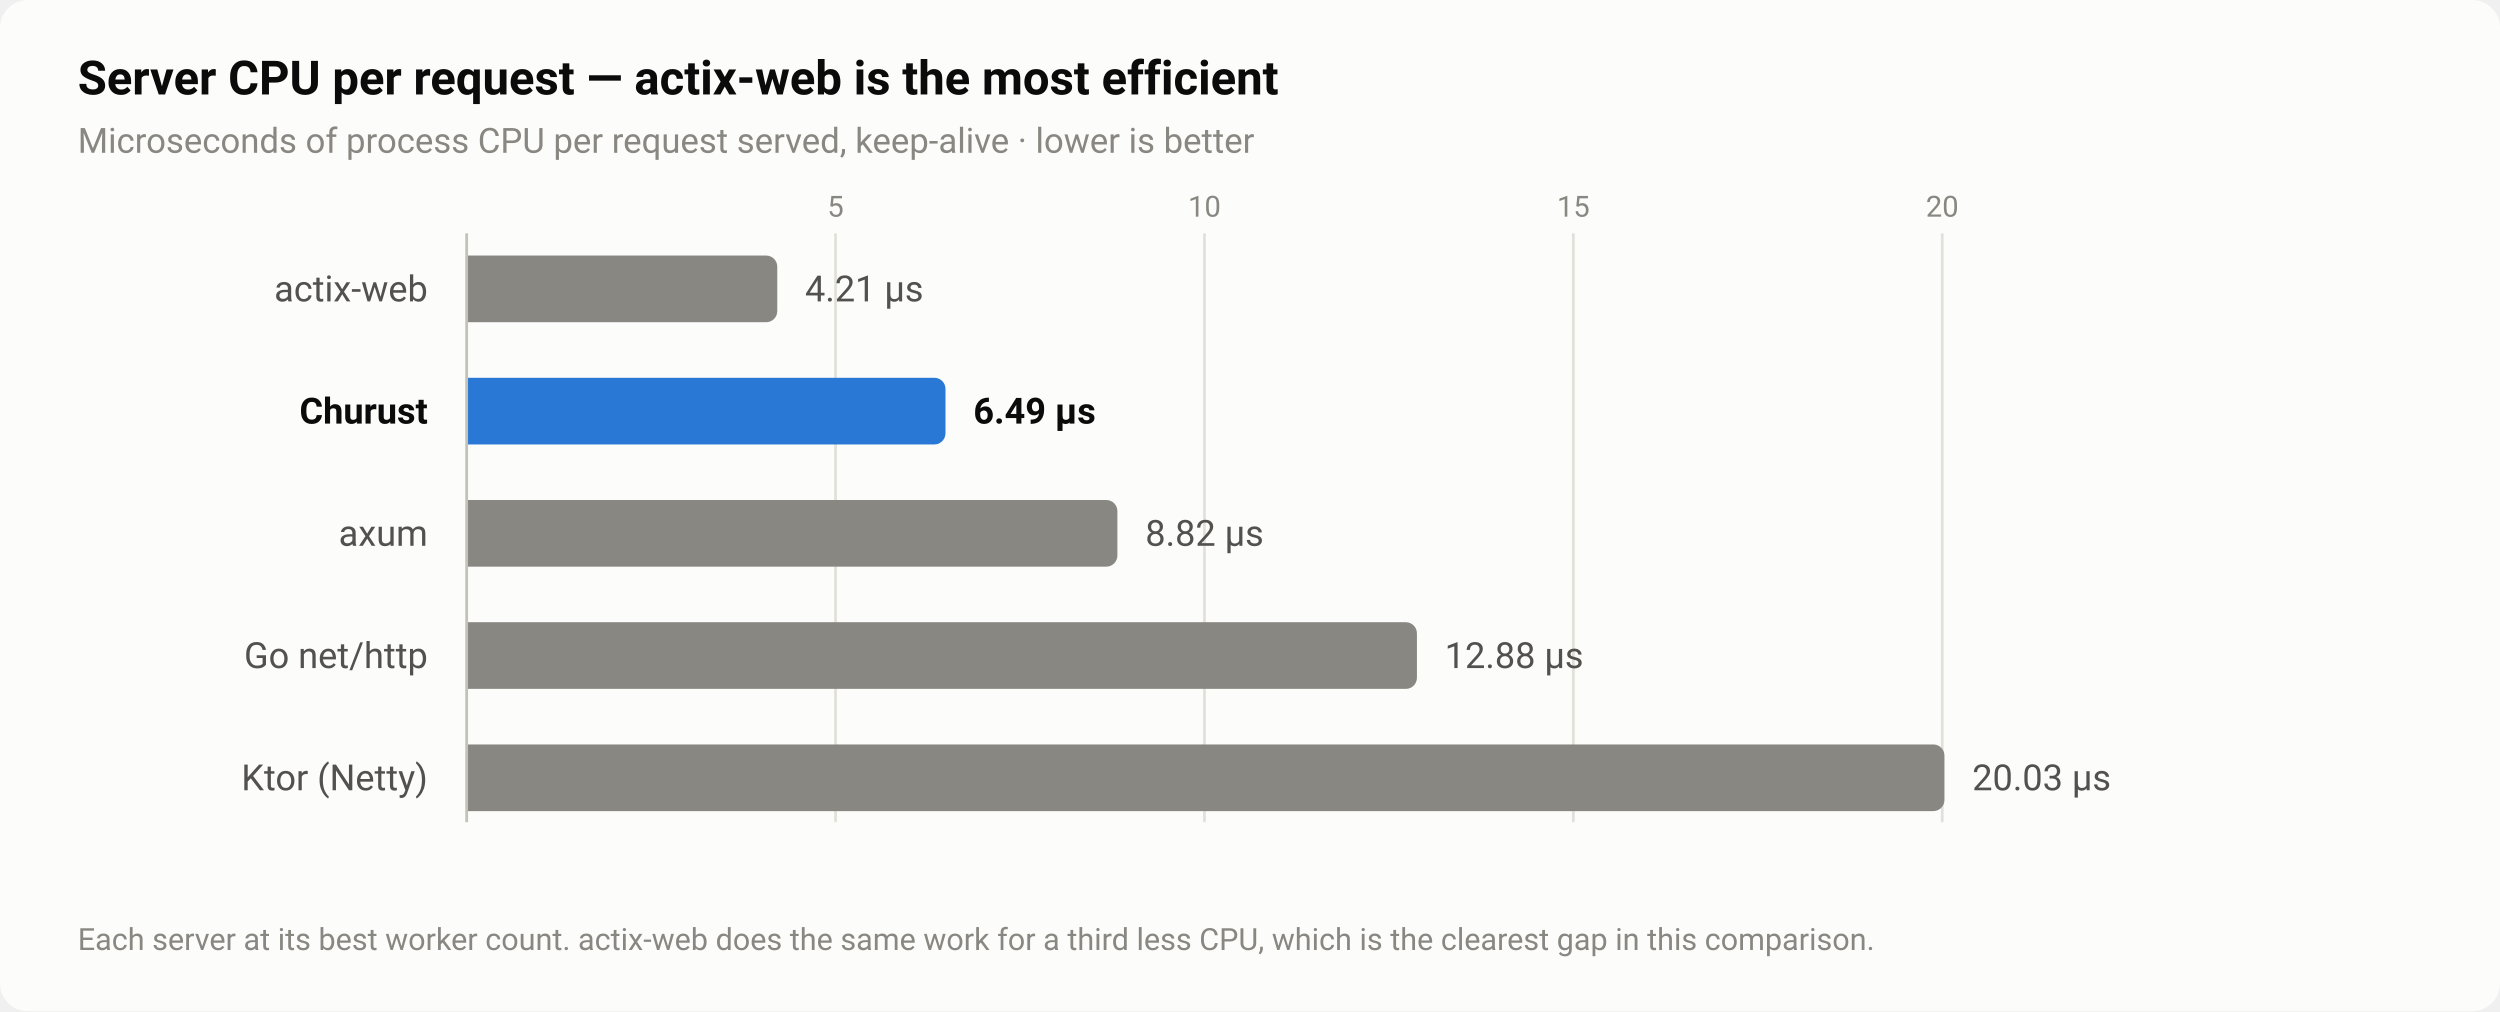
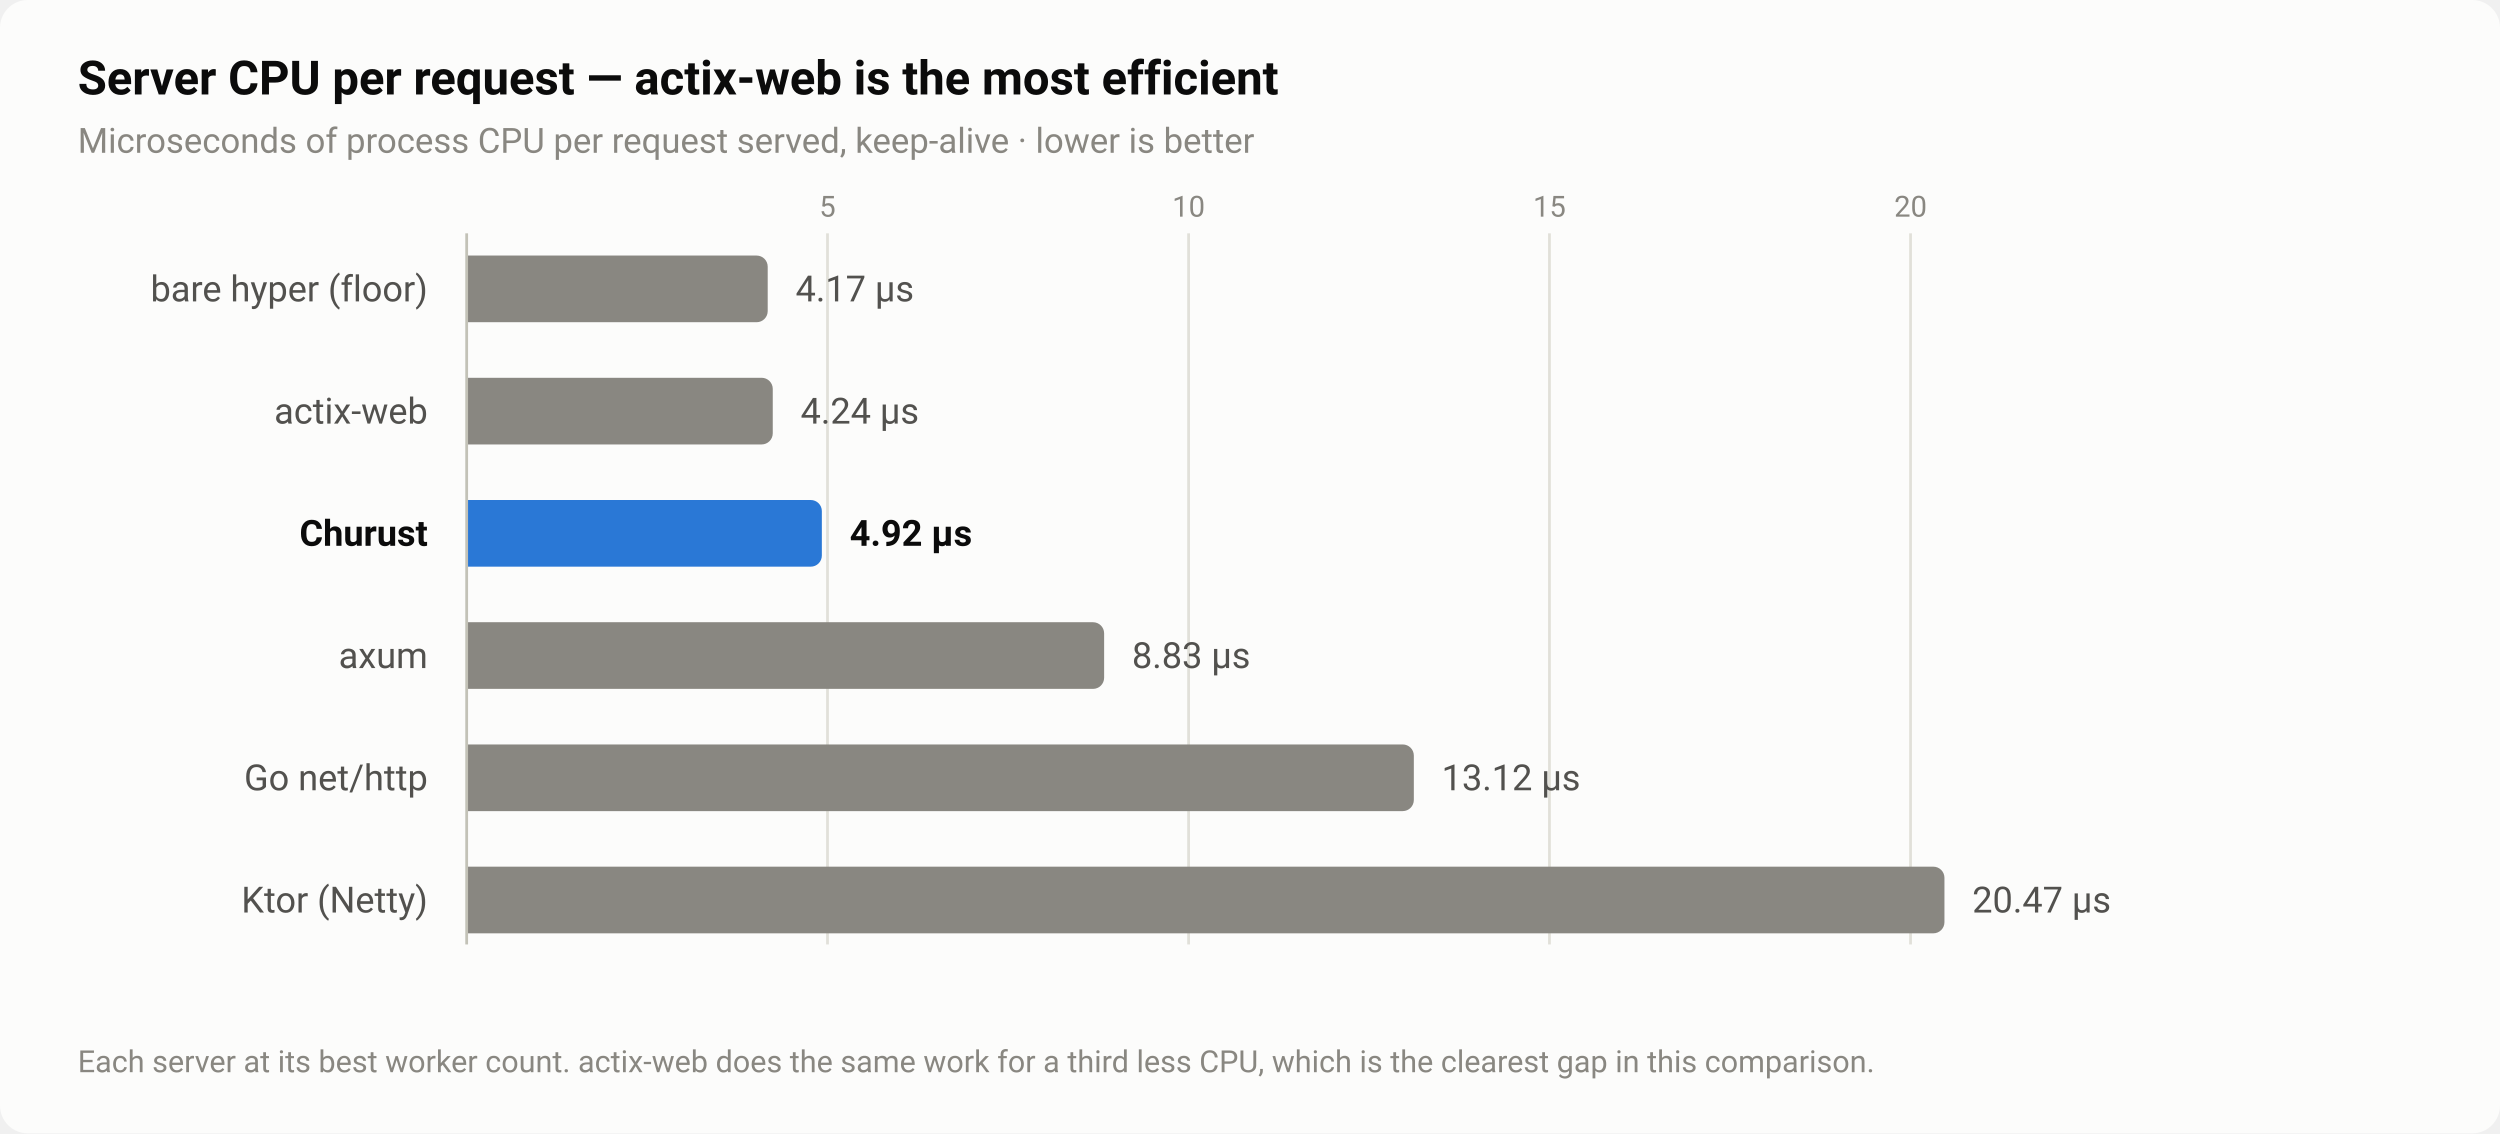
- <svg xmlns="http://www.w3.org/2000/svg" viewBox="0 0 900 364" width="900" height="364" role="img" aria-labelledby="cpu-t cpu-d">
+ <svg xmlns="http://www.w3.org/2000/svg" viewBox="0 0 900 408" width="900" height="408" role="img" aria-labelledby="cpu-t cpu-d">
  <style>
text{font-family:system-ui,-apple-system,"Segoe UI",Roboto,sans-serif;}
.s{fill:#fcfcfb}.ink{fill:#0b0b0b}.ink2{fill:#52514e}.mut{fill:#898781}.acc{fill:#2a78d6}.peer{fill:#898781}.s2{fill:#eb6834}.grid{stroke:#e1e0d9}.axis{stroke:#c3c2b7}.acc-s{stroke:#2a78d6}.s2-s{stroke:#eb6834}.ring{stroke:#fcfcfb}
@media (prefers-color-scheme:dark){.s{fill:#1a1a19}.ink{fill:#ffffff}.ink2{fill:#c3c2b7}.mut{fill:#898781}.acc{fill:#3987e5}.peer{fill:#898781}.s2{fill:#d95926}.grid{stroke:#2c2c2a}.axis{stroke:#383835}.acc-s{stroke:#3987e5}.s2-s{stroke:#d95926}.ring{stroke:#1a1a19}}
</style>
-   <rect class="s" width="900" height="364" rx="10" />
+   <rect class="s" width="900" height="408" rx="10" />
  <text class="ink" x="28" y="34" font-size="17" font-weight="600">Server CPU per request — actix-web is the most efficient</text>
  <text class="mut" x="28" y="55" font-size="12.5">Microseconds of process CPU per request served, keep-alive · lower is better</text>
-   <line class="grid" x1="300.8" y1="84" x2="300.8" y2="296" stroke-width="1" />
-   <text class="mut" x="300.8" y="78" font-size="10.5" text-anchor="middle">5</text>
-   <line class="grid" x1="433.6" y1="84" x2="433.6" y2="296" stroke-width="1" />
-   <text class="mut" x="433.6" y="78" font-size="10.5" text-anchor="middle">10</text>
-   <line class="grid" x1="566.4" y1="84" x2="566.4" y2="296" stroke-width="1" />
-   <text class="mut" x="566.4" y="78" font-size="10.5" text-anchor="middle">15</text>
-   <line class="grid" x1="699.2" y1="84" x2="699.2" y2="296" stroke-width="1" />
-   <text class="mut" x="699.2" y="78" font-size="10.5" text-anchor="middle">20</text>
-   <text class="ink2" x="154" y="108.5" font-size="13" font-weight="400" text-anchor="end">actix-web</text>
-   <path class="peer" d="M168,92 H275.818 A4,4 0 0 1 279.818,96 V112 A4,4 0 0 1 275.818,116 H168 Z" />
-   <text class="ink2" x="289.8" y="108.5" font-size="13" font-weight="400">4.21 µs</text>
-   <text class="ink" x="154" y="152.5" font-size="13" font-weight="600" text-anchor="end">Churust</text>
-   <path class="acc" d="M168,136 H336.375 A4,4 0 0 1 340.375,140 V156 A4,4 0 0 1 336.375,160 H168 Z" />
-   <text class="ink" x="350.4" y="152.5" font-size="13" font-weight="600">6.49 µs</text>
-   <text class="ink2" x="154" y="196.5" font-size="13" font-weight="400" text-anchor="end">axum</text>
-   <path class="peer" d="M168,180 H398.261 A4,4 0 0 1 402.261,184 V200 A4,4 0 0 1 398.261,204 H168 Z" />
-   <text class="ink2" x="412.3" y="196.5" font-size="13" font-weight="400">8.82 µs</text>
-   <text class="ink2" x="154" y="240.5" font-size="13" font-weight="400" text-anchor="end">Go net/http</text>
-   <path class="peer" d="M168,224 H506.095 A4,4 0 0 1 510.095,228 V244 A4,4 0 0 1 506.095,248 H168 Z" />
-   <text class="ink2" x="520.1" y="240.5" font-size="13" font-weight="400">12.88 µs</text>
-   <text class="ink2" x="154" y="284.5" font-size="13" font-weight="400" text-anchor="end">Ktor (Netty)</text>
-   <path class="peer" d="M168,268 H696.0 A4,4 0 0 1 700.0,272 V288 A4,4 0 0 1 696.0,292 H168 Z" />
-   <text class="ink2" x="710.0" y="284.5" font-size="13" font-weight="400">20.03 µs</text>
-   <line class="axis" x1="168" y1="84" x2="168" y2="296" stroke-width="1" />
-   <text class="mut" x="28" y="342" font-size="11">Each server at its best worker count. actix-web does the same work for a third less CPU, which is the clearest gap in this comparison.</text>
+   <line class="grid" x1="297.9" y1="84" x2="297.9" y2="340" stroke-width="1" />
+   <text class="mut" x="297.9" y="78" font-size="10.5" text-anchor="middle">5</text>
+   <line class="grid" x1="427.9" y1="84" x2="427.9" y2="340" stroke-width="1" />
+   <text class="mut" x="427.9" y="78" font-size="10.5" text-anchor="middle">10</text>
+   <line class="grid" x1="557.8" y1="84" x2="557.8" y2="340" stroke-width="1" />
+   <text class="mut" x="557.8" y="78" font-size="10.5" text-anchor="middle">15</text>
+   <line class="grid" x1="687.8" y1="84" x2="687.8" y2="340" stroke-width="1" />
+   <text class="mut" x="687.8" y="78" font-size="10.5" text-anchor="middle">20</text>
+   <text class="ink2" x="154" y="108.5" font-size="13" font-weight="400" text-anchor="end">bare hyper (floor)</text>
+   <path class="peer" d="M168,92 H272.375 A4,4 0 0 1 276.375,96 V112 A4,4 0 0 1 272.375,116 H168 Z" />
+   <text class="ink2" x="286.4" y="108.5" font-size="13" font-weight="400">4.17 µs</text>
+   <text class="ink2" x="154" y="152.5" font-size="13" font-weight="400" text-anchor="end">actix-web</text>
+   <path class="peer" d="M168,136 H274.194 A4,4 0 0 1 278.194,140 V156 A4,4 0 0 1 274.194,160 H168 Z" />
+   <text class="ink2" x="288.2" y="152.5" font-size="13" font-weight="400">4.24 µs</text>
+   <text class="ink" x="154" y="196.5" font-size="13" font-weight="600" text-anchor="end">Churust</text>
+   <path class="acc" d="M168,180 H291.867 A4,4 0 0 1 295.867,184 V200 A4,4 0 0 1 291.867,204 H168 Z" />
+   <text class="ink" x="305.9" y="196.5" font-size="13" font-weight="600">4.92 µs</text>
+   <text class="ink2" x="154" y="240.5" font-size="13" font-weight="400" text-anchor="end">axum</text>
+   <path class="peer" d="M168,224 H393.485 A4,4 0 0 1 397.485,228 V244 A4,4 0 0 1 393.485,248 H168 Z" />
+   <text class="ink2" x="407.5" y="240.5" font-size="13" font-weight="400">8.83 µs</text>
+   <text class="ink2" x="154" y="284.5" font-size="13" font-weight="400" text-anchor="end">Go net/http</text>
+   <path class="peer" d="M168,268 H504.979 A4,4 0 0 1 508.979,272 V288 A4,4 0 0 1 504.979,292 H168 Z" />
+   <text class="ink2" x="519.0" y="284.5" font-size="13" font-weight="400">13.12 µs</text>
+   <text class="ink2" x="154" y="328.5" font-size="13" font-weight="400" text-anchor="end">Ktor (Netty)</text>
+   <path class="peer" d="M168,312 H696.0 A4,4 0 0 1 700.0,316 V332 A4,4 0 0 1 696.0,336 H168 Z" />
+   <text class="ink2" x="710.0" y="328.5" font-size="13" font-weight="400">20.47 µs</text>
+   <line class="axis" x1="168" y1="84" x2="168" y2="340" stroke-width="1" />
+   <text class="mut" x="28" y="386" font-size="11">Each server at its best worker count. actix-web does the same work for a third less CPU, which is the clearest gap in this comparison.</text>
</svg>
